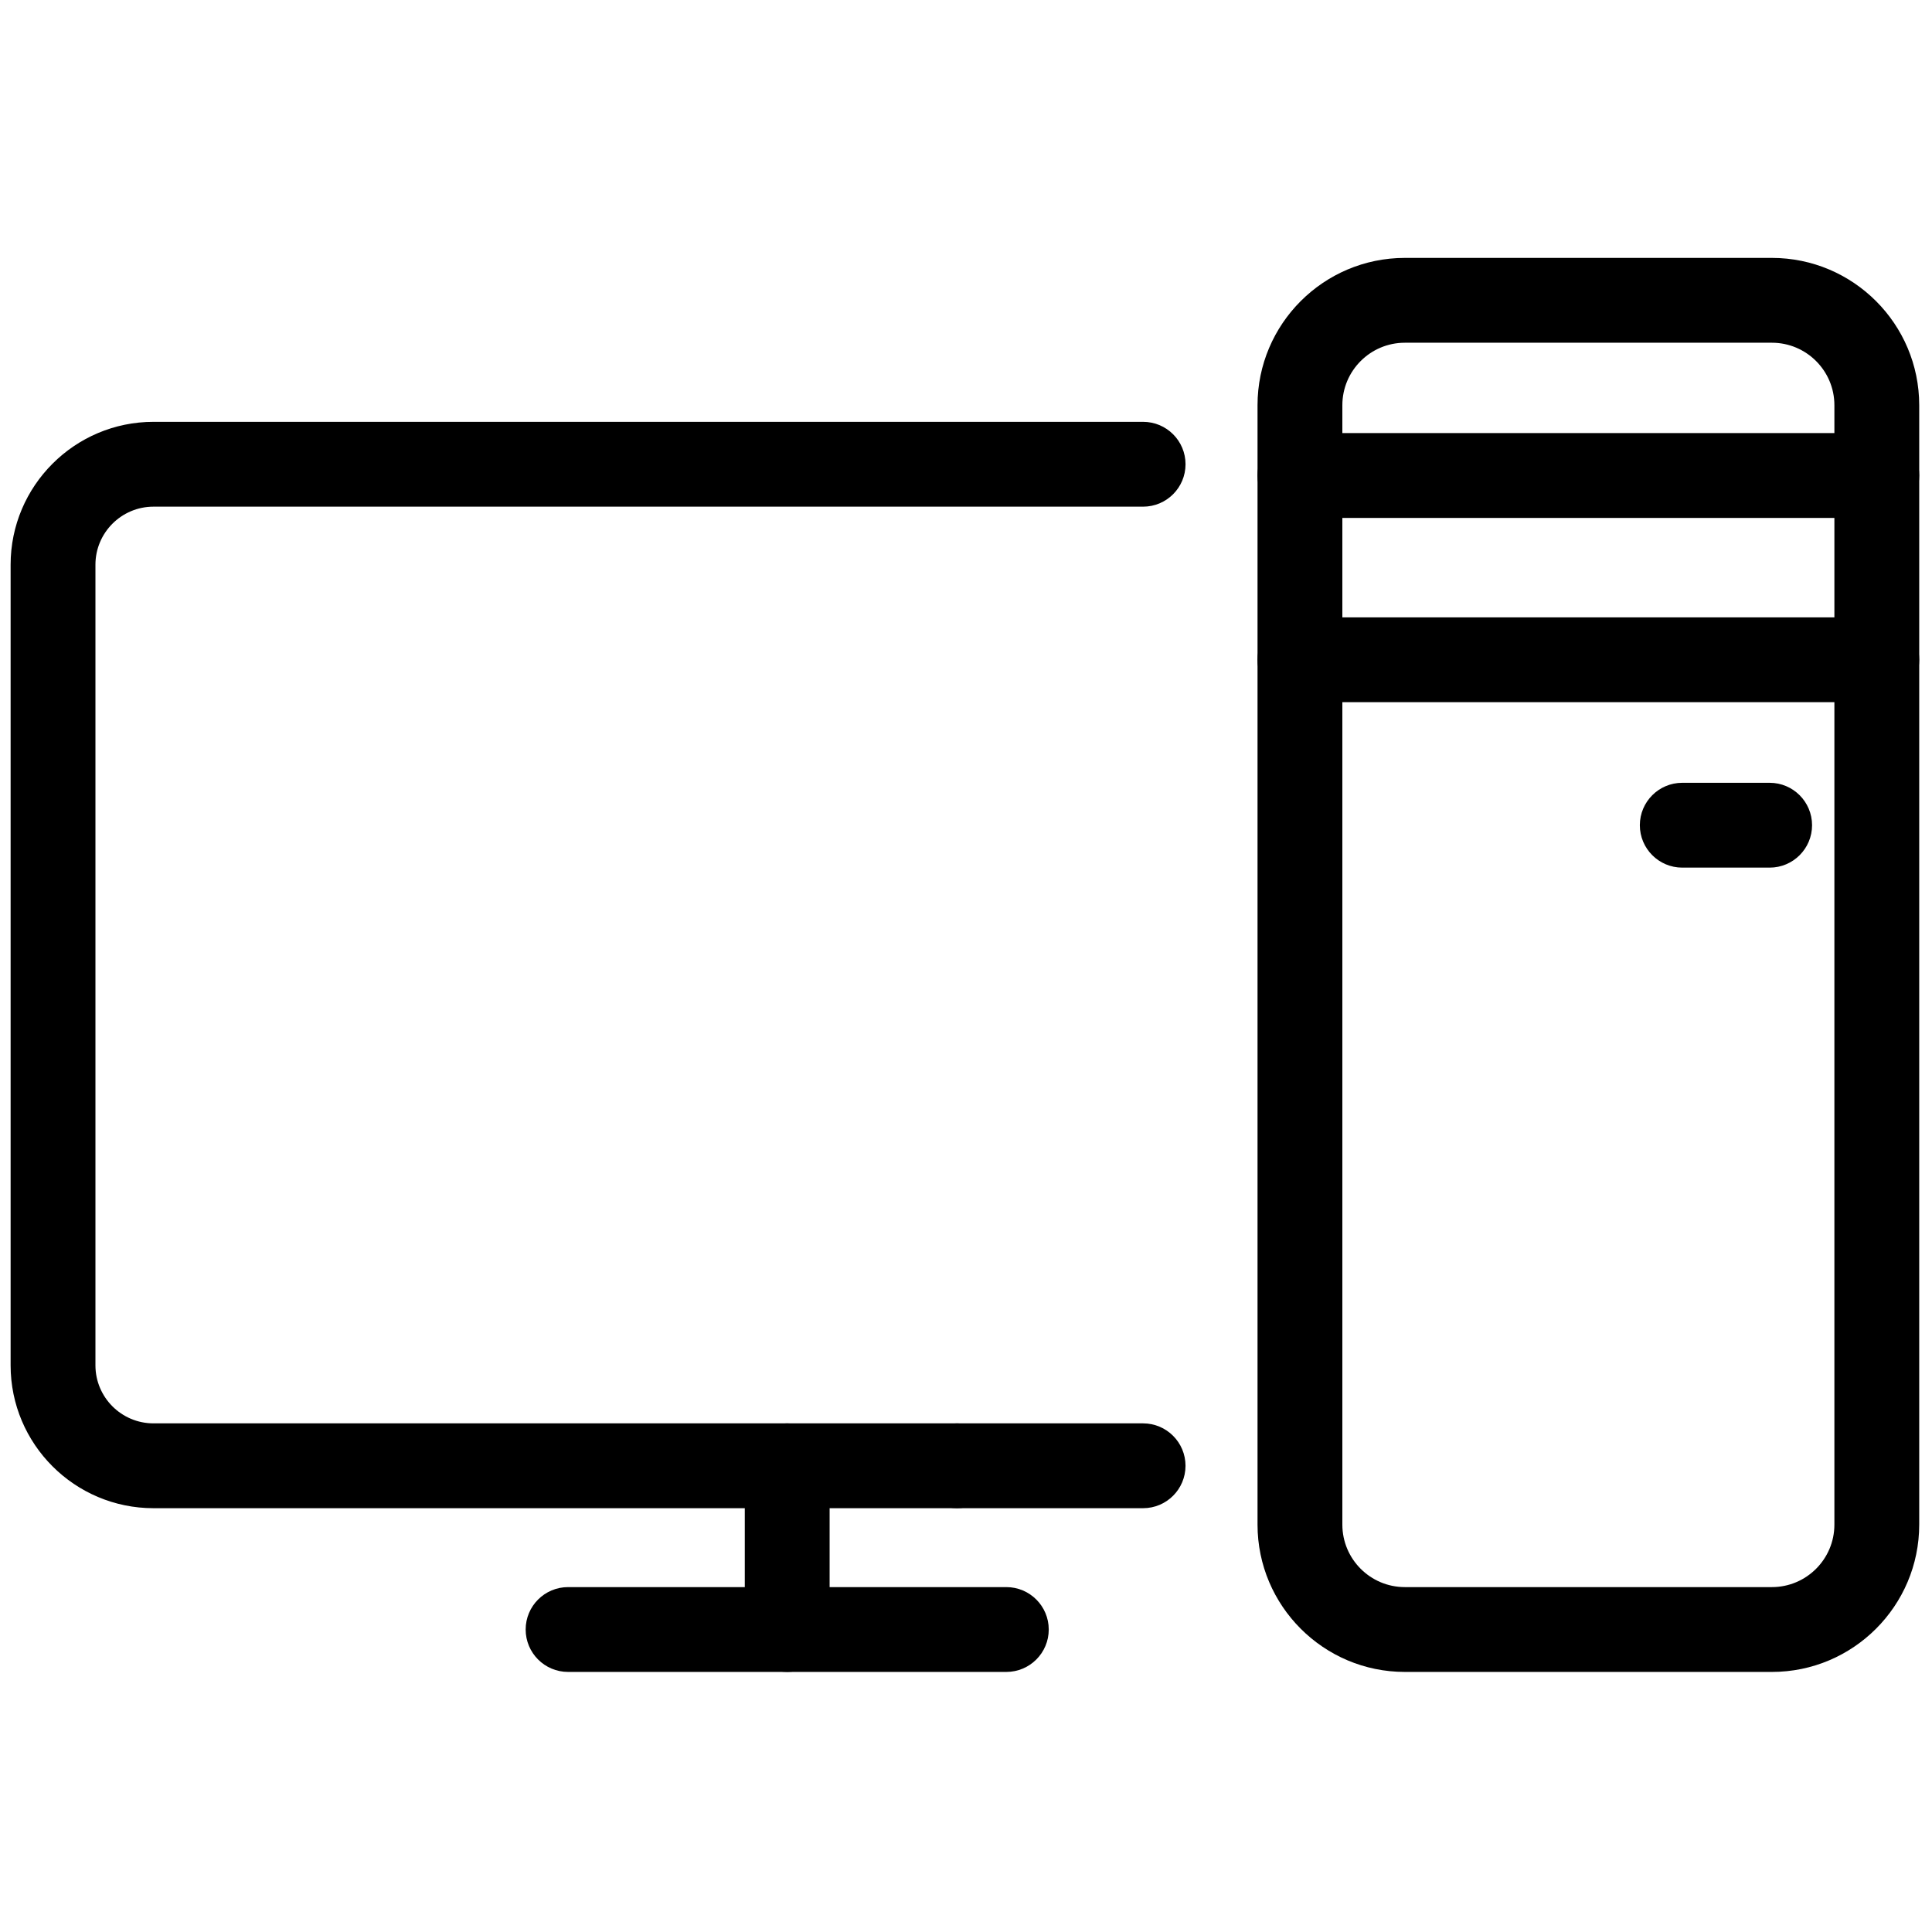
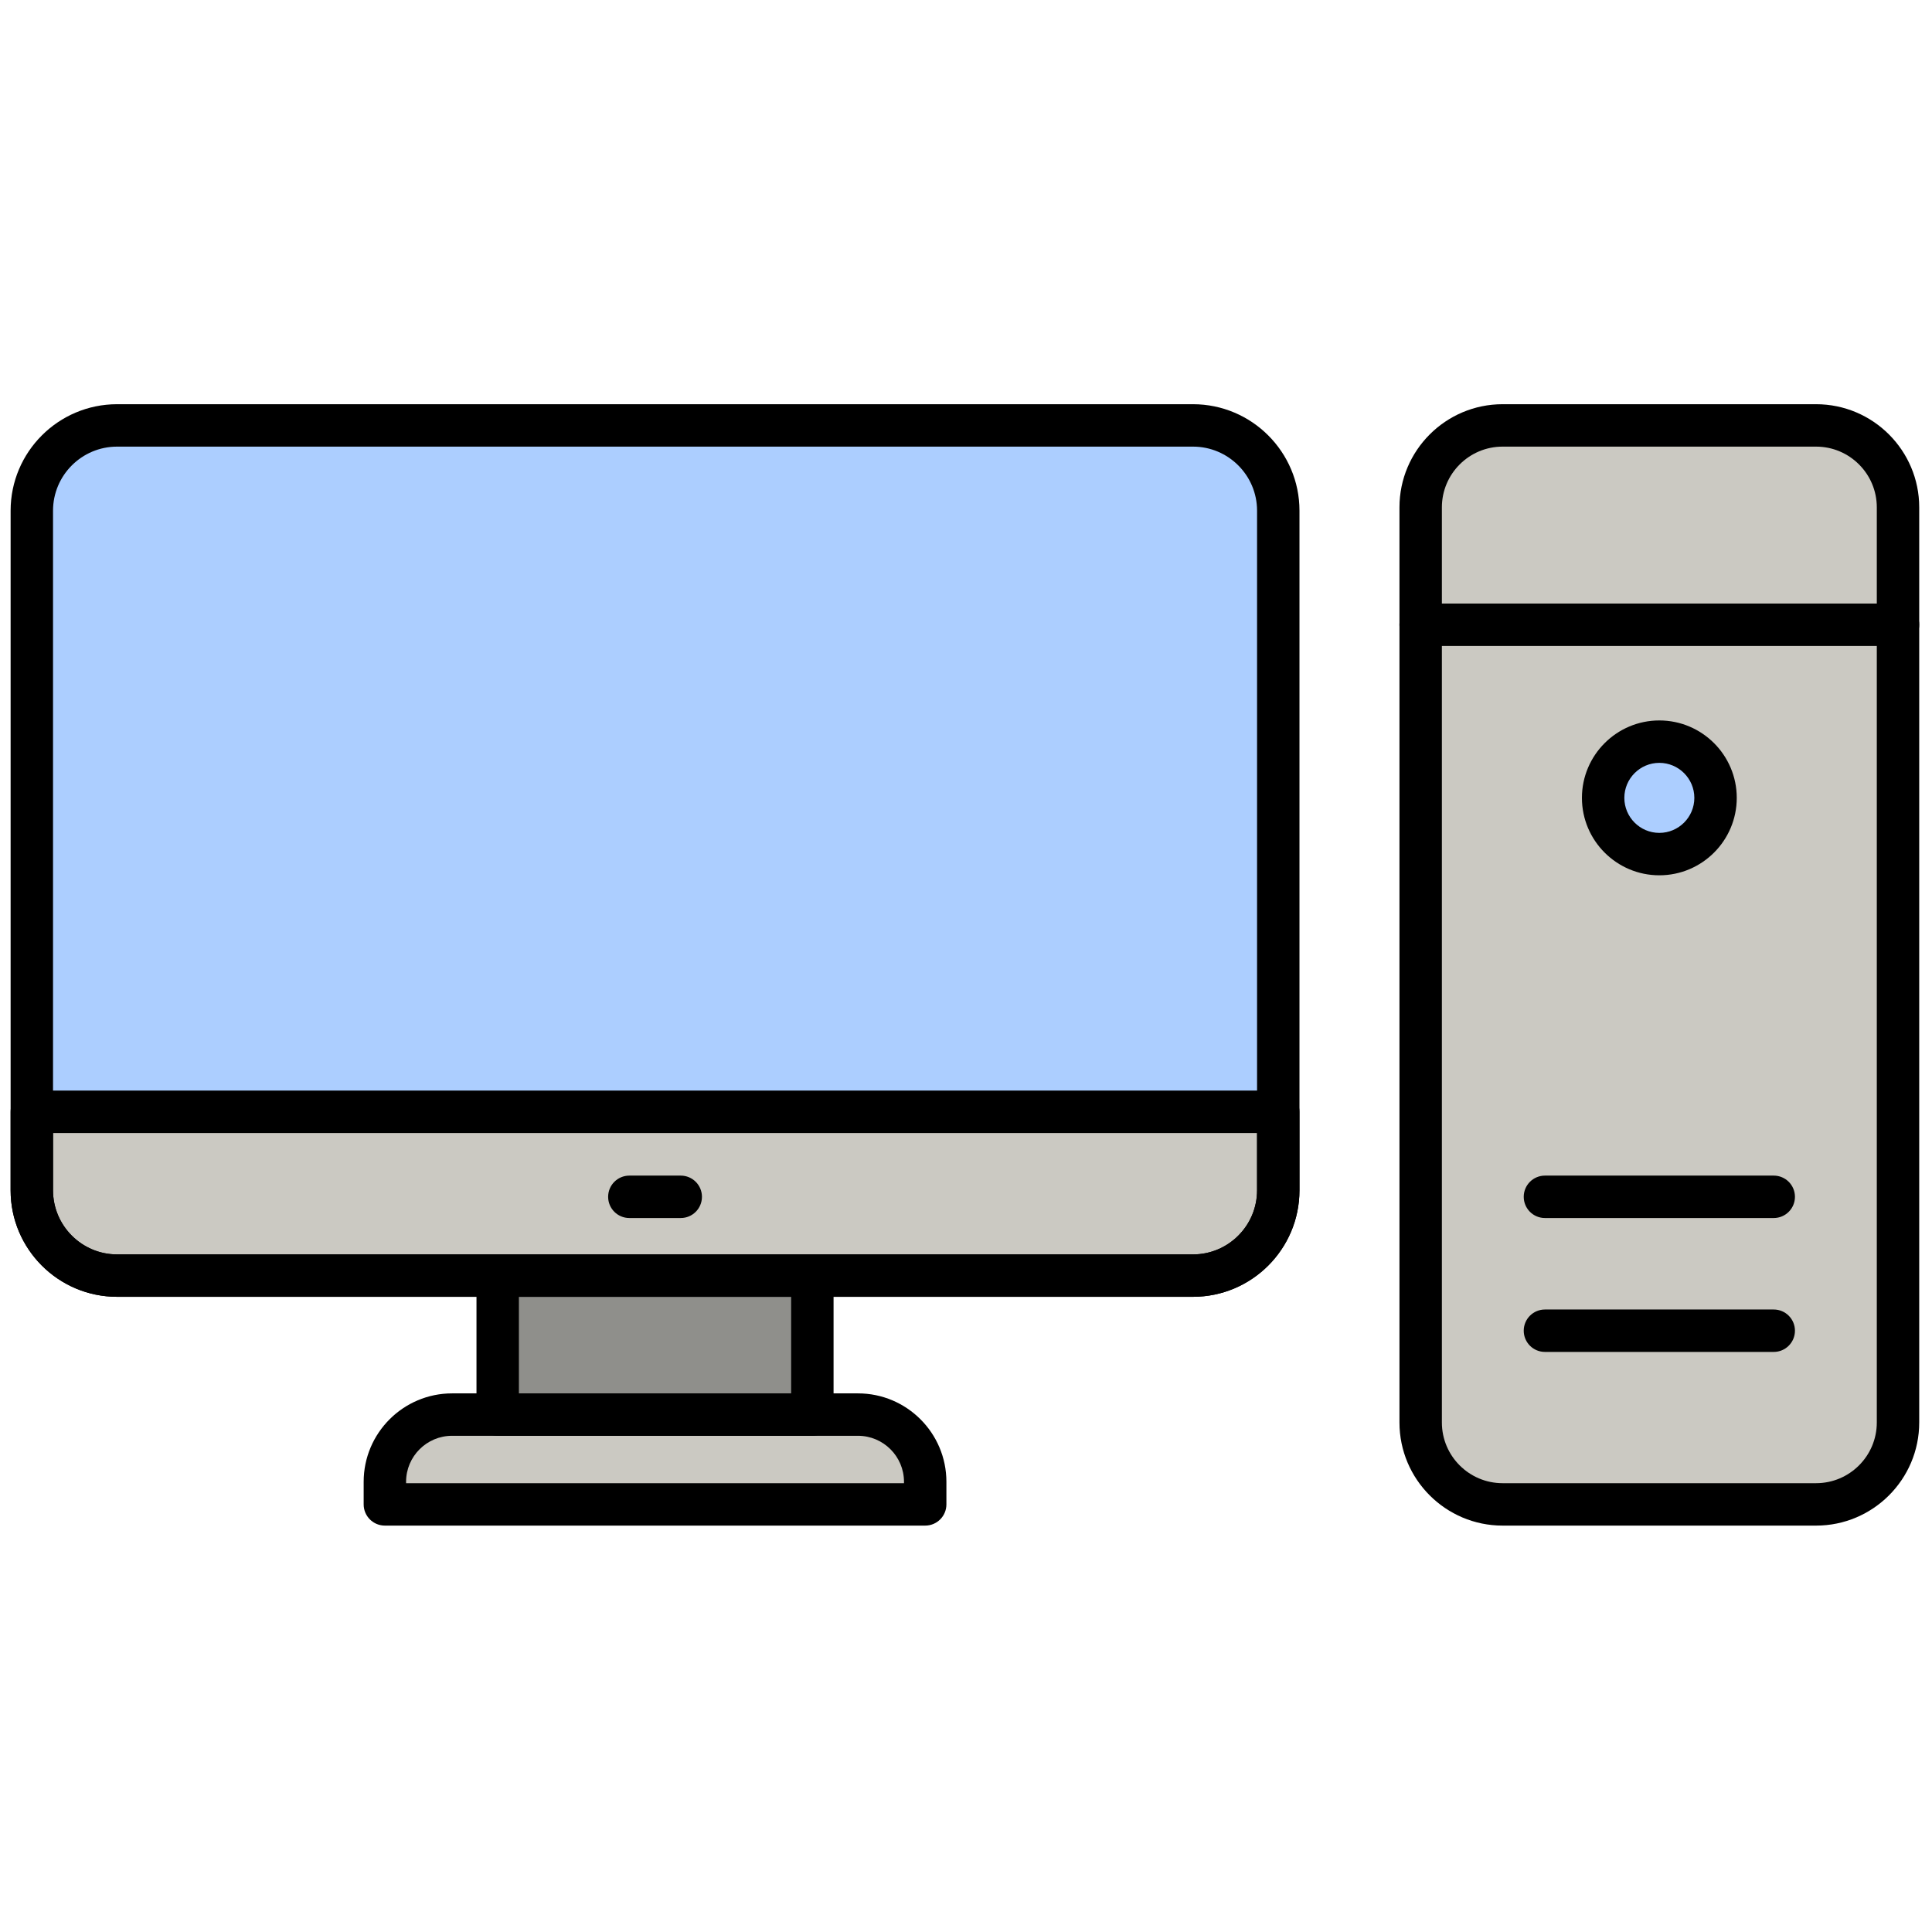
<svg xmlns="http://www.w3.org/2000/svg" version="1.1" width="256" height="256" viewBox="0 0 256 256" xml:space="preserve">
  <defs>
</defs>
  <g style="stroke: none; stroke-width: 0; stroke-dasharray: none; stroke-linecap: butt; stroke-linejoin: miter; stroke-miterlimit: 10; fill: none; fill-rule: nonzero; opacity: 1;" transform="translate(1.406593 1.406593) scale(2.81 2.81)">
-     <path d="M 44.63 70.618 H 6.737 C 3.022 70.618 0 67.597 0 63.882 V 26.128 c 0 -3.715 3.022 -6.737 6.737 -6.737 h 46.666 c 1.104 0 2 0.896 2 2 s -0.896 2 -2 2 H 6.737 C 5.228 23.391 4 24.619 4 26.128 v 37.754 c 0 1.509 1.228 2.736 2.737 2.736 H 44.63 c 1.104 0 2 0.896 2 2 S 45.735 70.618 44.63 70.618 z" style="stroke: none; stroke-width: 1; stroke-dasharray: none; stroke-linecap: butt; stroke-linejoin: miter; stroke-miterlimit: 10; fill: rgb(0,0,0); fill-rule: nonzero; opacity: 1;" transform=" matrix(1 0 0 1 0 0) " stroke-linecap="round" />
-     <path d="M 53.402 70.618 H 44.63 c -1.104 0 -2 -0.896 -2 -2 s 0.896 -2 2 -2 h 8.772 c 1.104 0 2 0.896 2 2 S 54.507 70.618 53.402 70.618 z" style="stroke: none; stroke-width: 1; stroke-dasharray: none; stroke-linecap: butt; stroke-linejoin: miter; stroke-miterlimit: 10; fill: rgb(0,0,0); fill-rule: nonzero; opacity: 1;" transform=" matrix(1 0 0 1 0 0) " stroke-linecap="round" />
-     <path d="M 46.952 78.339 H 26.287 c -1.104 0 -2 -0.896 -2 -2 s 0.896 -2 2 -2 h 20.666 c 1.104 0 2 0.896 2 2 S 48.057 78.339 46.952 78.339 z" style="stroke: none; stroke-width: 1; stroke-dasharray: none; stroke-linecap: butt; stroke-linejoin: miter; stroke-miterlimit: 10; fill: rgb(0,0,0); fill-rule: nonzero; opacity: 1;" transform=" matrix(1 0 0 1 0 0) " stroke-linecap="round" />
-     <path d="M 83.054 78.339 h -17.31 c -3.83 0 -6.946 -3.116 -6.946 -6.946 V 18.607 c 0 -3.83 3.116 -6.946 6.946 -6.946 h 17.31 c 3.83 0 6.946 3.116 6.946 6.946 v 52.786 C 90 75.223 86.884 78.339 83.054 78.339 z M 65.744 15.661 c -1.625 0 -2.946 1.321 -2.946 2.946 v 52.786 c 0 1.625 1.321 2.946 2.946 2.946 h 17.31 c 1.625 0 2.946 -1.321 2.946 -2.946 V 18.607 c 0 -1.625 -1.321 -2.946 -2.946 -2.946 H 65.744 z" style="stroke: none; stroke-width: 1; stroke-dasharray: none; stroke-linecap: butt; stroke-linejoin: miter; stroke-miterlimit: 10; fill: rgb(0,0,0); fill-rule: nonzero; opacity: 1;" transform=" matrix(1 0 0 1 0 0) " stroke-linecap="round" />
-     <path d="M 36.62 78.339 c -1.104 0 -2 -0.896 -2 -2 v -7.721 c 0 -1.104 0.896 -2 2 -2 s 2 0.896 2 2 v 7.721 C 38.62 77.443 37.724 78.339 36.62 78.339 z" style="stroke: none; stroke-width: 1; stroke-dasharray: none; stroke-linecap: butt; stroke-linejoin: miter; stroke-miterlimit: 10; fill: rgb(0,0,0); fill-rule: nonzero; opacity: 1;" transform=" matrix(1 0 0 1 0 0) " stroke-linecap="round" />
-     <path d="M 88 32.61 H 60.798 c -1.104 0 -2 -0.896 -2 -2 s 0.896 -2 2 -2 H 88 c 1.104 0 2 0.896 2 2 S 89.104 32.61 88 32.61 z" style="stroke: none; stroke-width: 1; stroke-dasharray: none; stroke-linecap: butt; stroke-linejoin: miter; stroke-miterlimit: 10; fill: rgb(0,0,0); fill-rule: nonzero; opacity: 1;" transform=" matrix(1 0 0 1 0 0) " stroke-linecap="round" />
-     <path d="M 88 23.922 H 60.798 c -1.104 0 -2 -0.896 -2 -2 s 0.896 -2 2 -2 H 88 c 1.104 0 2 0.896 2 2 S 89.104 23.922 88 23.922 z" style="stroke: none; stroke-width: 1; stroke-dasharray: none; stroke-linecap: butt; stroke-linejoin: miter; stroke-miterlimit: 10; fill: rgb(0,0,0); fill-rule: nonzero; opacity: 1;" transform=" matrix(1 0 0 1 0 0) " stroke-linecap="round" />
-     <path d="M 82.947 40.412 h -4.121 c -1.104 0 -2 -0.896 -2 -2 s 0.896 -2 2 -2 h 4.121 c 1.104 0 2 0.896 2 2 S 84.052 40.412 82.947 40.412 z" style="stroke: none; stroke-width: 1; stroke-dasharray: none; stroke-linecap: butt; stroke-linejoin: miter; stroke-miterlimit: 10; fill: rgb(0,0,0); fill-rule: nonzero; opacity: 1;" transform=" matrix(1 0 0 1 0 0) " stroke-linecap="round" />
-     <path d="M 403.461 491.916 h 4.354 v 0.876 h -3.311 v 2.687 h 3.059 v 0.863 h -3.059 V 500 h -1.043 V 491.916 z" style="stroke: none; stroke-width: 1; stroke-dasharray: none; stroke-linecap: butt; stroke-linejoin: miter; stroke-miterlimit: 10; fill: rgb(0,0,0); fill-rule: nonzero; opacity: 1;" transform=" matrix(1 0 0 1 0 0) " stroke-linecap="round" />
-     <path d="M 408.957 496.006 c 0 -0.684 -0.013 -1.271 -0.049 -1.811 h 0.924 l 0.036 1.139 h 0.048 c 0.264 -0.779 0.899 -1.271 1.607 -1.271 c 0.119 0 0.203 0.012 0.3 0.036 v 0.995 c -0.108 -0.024 -0.216 -0.036 -0.36 -0.036 c -0.743 0 -1.271 0.564 -1.415 1.355 c -0.024 0.145 -0.048 0.312 -0.048 0.492 V 500 h -1.043 V 496.006 z" style="stroke: none; stroke-width: 1; stroke-dasharray: none; stroke-linecap: butt; stroke-linejoin: miter; stroke-miterlimit: 10; fill: rgb(0,0,0); fill-rule: nonzero; opacity: 1;" transform=" matrix(1 0 0 1 0 0) " stroke-linecap="round" />
-     <path d="M 413.348 497.289 c 0.024 1.428 0.936 2.016 1.991 2.016 c 0.755 0 1.212 -0.133 1.606 -0.301 l 0.181 0.756 c -0.372 0.168 -1.007 0.36 -1.931 0.36 c -1.787 0 -2.855 -1.176 -2.855 -2.927 s 1.032 -3.13 2.723 -3.13 c 1.896 0 2.399 1.667 2.399 2.734 c 0 0.216 -0.024 0.384 -0.036 0.491 H 413.348 z M 416.442 496.533 c 0.012 -0.671 -0.276 -1.715 -1.464 -1.715 c -1.066 0 -1.535 0.984 -1.619 1.715 H 416.442 z" style="stroke: none; stroke-width: 1; stroke-dasharray: none; stroke-linecap: butt; stroke-linejoin: miter; stroke-miterlimit: 10; fill: rgb(0,0,0); fill-rule: nonzero; opacity: 1;" transform=" matrix(1 0 0 1 0 0) " stroke-linecap="round" />
-     <path d="M 419.36 497.289 c 0.024 1.428 0.936 2.016 1.991 2.016 c 0.755 0 1.211 -0.133 1.606 -0.301 l 0.181 0.756 c -0.373 0.168 -1.008 0.36 -1.932 0.36 c -1.787 0 -2.854 -1.176 -2.854 -2.927 s 1.032 -3.13 2.723 -3.13 c 1.896 0 2.399 1.667 2.399 2.734 c 0 0.216 -0.025 0.384 -0.037 0.491 H 419.36 z M 422.455 496.533 c 0.012 -0.671 -0.276 -1.715 -1.464 -1.715 c -1.067 0 -1.535 0.984 -1.619 1.715 H 422.455 z" style="stroke: none; stroke-width: 1; stroke-dasharray: none; stroke-linecap: butt; stroke-linejoin: miter; stroke-miterlimit: 10; fill: rgb(0,0,0); fill-rule: nonzero; opacity: 1;" transform=" matrix(1 0 0 1 0 0) " stroke-linecap="round" />
-     <path d="M 428.408 491.916 V 500 h -1.044 v -8.084 H 428.408 z" style="stroke: none; stroke-width: 1; stroke-dasharray: none; stroke-linecap: butt; stroke-linejoin: miter; stroke-miterlimit: 10; fill: rgb(0,0,0); fill-rule: nonzero; opacity: 1;" transform=" matrix(1 0 0 1 0 0) " stroke-linecap="round" />
-     <path d="M 434.334 499.784 c -0.275 0.144 -0.888 0.336 -1.667 0.336 c -1.751 0 -2.891 -1.188 -2.891 -2.962 c 0 -1.787 1.224 -3.083 3.118 -3.083 c 0.624 0 1.176 0.155 1.463 0.3 l -0.239 0.815 c -0.252 -0.144 -0.647 -0.275 -1.224 -0.275 c -1.331 0 -2.051 0.983 -2.051 2.194 c 0 1.344 0.863 2.171 2.016 2.171 c 0.6 0 0.995 -0.155 1.295 -0.288 L 434.334 499.784 z" style="stroke: none; stroke-width: 1; stroke-dasharray: none; stroke-linecap: butt; stroke-linejoin: miter; stroke-miterlimit: 10; fill: rgb(0,0,0); fill-rule: nonzero; opacity: 1;" transform=" matrix(1 0 0 1 0 0) " stroke-linecap="round" />
-     <path d="M 440.753 497.05 c 0 2.146 -1.487 3.082 -2.89 3.082 c -1.572 0 -2.783 -1.151 -2.783 -2.986 c 0 -1.942 1.271 -3.082 2.879 -3.082 C 439.626 494.063 440.753 495.274 440.753 497.05 z M 436.147 497.109 c 0 1.271 0.731 2.23 1.763 2.23 c 1.008 0 1.764 -0.947 1.764 -2.254 c 0 -0.984 -0.492 -2.23 -1.739 -2.23 S 436.147 496.006 436.147 497.109 z" style="stroke: none; stroke-width: 1; stroke-dasharray: none; stroke-linecap: butt; stroke-linejoin: miter; stroke-miterlimit: 10; fill: rgb(0,0,0); fill-rule: nonzero; opacity: 1;" transform=" matrix(1 0 0 1 0 0) " stroke-linecap="round" />
-     <path d="M 442.088 495.766 c 0 -0.6 -0.012 -1.091 -0.047 -1.57 h 0.936 l 0.06 0.959 h 0.024 c 0.287 -0.551 0.959 -1.091 1.918 -1.091 c 0.804 0 2.051 0.479 2.051 2.47 V 500 h -1.055 v -3.346 c 0 -0.936 -0.348 -1.715 -1.344 -1.715 c -0.695 0 -1.235 0.491 -1.415 1.078 c -0.048 0.133 -0.071 0.313 -0.071 0.492 V 500 h -1.057 V 495.766 z" style="stroke: none; stroke-width: 1; stroke-dasharray: none; stroke-linecap: butt; stroke-linejoin: miter; stroke-miterlimit: 10; fill: rgb(0,0,0); fill-rule: nonzero; opacity: 1;" transform=" matrix(1 0 0 1 0 0) " stroke-linecap="round" />
-     <path d="M 448.604 498.92 c 0.313 0.205 0.864 0.42 1.393 0.42 c 0.768 0 1.127 -0.383 1.127 -0.863 c 0 -0.504 -0.301 -0.779 -1.08 -1.067 c -1.043 -0.372 -1.535 -0.947 -1.535 -1.644 c 0 -0.935 0.756 -1.702 2.004 -1.702 c 0.587 0 1.103 0.167 1.427 0.359 l -0.265 0.768 c -0.227 -0.144 -0.646 -0.335 -1.187 -0.335 c -0.624 0 -0.972 0.359 -0.972 0.791 c 0 0.479 0.348 0.695 1.104 0.983 c 1.008 0.384 1.523 0.888 1.523 1.751 c 0 1.02 -0.792 1.739 -2.172 1.739 c -0.635 0 -1.223 -0.156 -1.631 -0.396 L 448.604 498.92 z" style="stroke: none; stroke-width: 1; stroke-dasharray: none; stroke-linecap: butt; stroke-linejoin: miter; stroke-miterlimit: 10; fill: rgb(0,0,0); fill-rule: nonzero; opacity: 1;" transform=" matrix(1 0 0 1 0 0) " stroke-linecap="round" />
-     <path d="M 456.08 491.916 h 4.354 v 0.876 h -3.311 v 2.687 h 3.059 v 0.863 h -3.059 V 500 h -1.043 V 491.916 z" style="stroke: none; stroke-width: 1; stroke-dasharray: none; stroke-linecap: butt; stroke-linejoin: miter; stroke-miterlimit: 10; fill: rgb(0,0,0); fill-rule: nonzero; opacity: 1;" transform=" matrix(1 0 0 1 0 0) " stroke-linecap="round" />
-     <path d="M 466.77 497.05 c 0 2.146 -1.487 3.082 -2.891 3.082 c -1.571 0 -2.783 -1.151 -2.783 -2.986 c 0 -1.942 1.271 -3.082 2.879 -3.082 C 465.643 494.063 466.77 495.274 466.77 497.05 z M 462.164 497.109 c 0 1.271 0.731 2.23 1.763 2.23 c 1.007 0 1.763 -0.947 1.763 -2.254 c 0 -0.984 -0.491 -2.23 -1.738 -2.23 C 462.703 494.855 462.164 496.006 462.164 497.109 z" style="stroke: none; stroke-width: 1; stroke-dasharray: none; stroke-linecap: butt; stroke-linejoin: miter; stroke-miterlimit: 10; fill: rgb(0,0,0); fill-rule: nonzero; opacity: 1;" transform=" matrix(1 0 0 1 0 0) " stroke-linecap="round" />
-     <path d="M 468.104 496.006 c 0 -0.684 -0.012 -1.271 -0.047 -1.811 h 0.923 l 0.036 1.139 h 0.048 c 0.264 -0.779 0.899 -1.271 1.606 -1.271 c 0.121 0 0.205 0.012 0.301 0.036 v 0.995 c -0.108 -0.024 -0.217 -0.036 -0.359 -0.036 c -0.744 0 -1.271 0.564 -1.416 1.355 c -0.023 0.145 -0.048 0.312 -0.048 0.492 V 500 h -1.044 V 496.006 z" style="stroke: none; stroke-width: 1; stroke-dasharray: none; stroke-linecap: butt; stroke-linejoin: miter; stroke-miterlimit: 10; fill: rgb(0,0,0); fill-rule: nonzero; opacity: 1;" transform=" matrix(1 0 0 1 0 0) " stroke-linecap="round" />
-     <path d="M 474.607 492.012 c 0.504 -0.084 1.164 -0.155 2.004 -0.155 c 1.031 0 1.786 0.239 2.266 0.672 c 0.444 0.384 0.708 0.972 0.708 1.69 c 0 0.732 -0.216 1.308 -0.624 1.728 c -0.551 0.587 -1.451 0.888 -2.471 0.888 c -0.312 0 -0.6 -0.012 -0.839 -0.072 V 500 h -1.044 V 492.012 z M 475.651 495.91 c 0.228 0.061 0.516 0.084 0.863 0.084 c 1.259 0 2.026 -0.611 2.026 -1.727 c 0 -1.068 -0.755 -1.584 -1.906 -1.584 c -0.456 0 -0.804 0.037 -0.983 0.084 V 495.91 z" style="stroke: none; stroke-width: 1; stroke-dasharray: none; stroke-linecap: butt; stroke-linejoin: miter; stroke-miterlimit: 10; fill: rgb(0,0,0); fill-rule: nonzero; opacity: 1;" transform=" matrix(1 0 0 1 0 0) " stroke-linecap="round" />
-     <path d="M 485.908 497.05 c 0 2.146 -1.486 3.082 -2.89 3.082 c -1.571 0 -2.782 -1.151 -2.782 -2.986 c 0 -1.942 1.271 -3.082 2.878 -3.082 C 484.781 494.063 485.908 495.274 485.908 497.05 z M 481.303 497.109 c 0 1.271 0.732 2.23 1.764 2.23 c 1.008 0 1.764 -0.947 1.764 -2.254 c 0 -0.984 -0.492 -2.23 -1.74 -2.23 C 481.844 494.855 481.303 496.006 481.303 497.109 z" style="stroke: none; stroke-width: 1; stroke-dasharray: none; stroke-linecap: butt; stroke-linejoin: miter; stroke-miterlimit: 10; fill: rgb(0,0,0); fill-rule: nonzero; opacity: 1;" transform=" matrix(1 0 0 1 0 0) " stroke-linecap="round" />
-     <path d="M 487.58 494.195 l 0.768 2.95 c 0.168 0.647 0.323 1.247 0.432 1.847 h 0.035 c 0.133 -0.588 0.324 -1.211 0.516 -1.834 l 0.947 -2.963 h 0.889 l 0.898 2.902 c 0.217 0.695 0.385 1.307 0.516 1.895 h 0.037 c 0.096 -0.588 0.252 -1.199 0.443 -1.883 l 0.828 -2.914 h 1.043 L 493.061 500 h -0.959 l -0.889 -2.771 c -0.203 -0.647 -0.371 -1.224 -0.516 -1.907 h -0.023 c -0.145 0.695 -0.324 1.295 -0.527 1.92 L 489.211 500 h -0.96 l -1.751 -5.805 H 487.58 z" style="stroke: none; stroke-width: 1; stroke-dasharray: none; stroke-linecap: butt; stroke-linejoin: miter; stroke-miterlimit: 10; fill: rgb(0,0,0); fill-rule: nonzero; opacity: 1;" transform=" matrix(1 0 0 1 0 0) " stroke-linecap="round" />
-     <path d="M 496.46 497.289 c 0.024 1.428 0.936 2.016 1.991 2.016 c 0.755 0 1.211 -0.133 1.606 -0.301 l 0.18 0.756 c -0.372 0.168 -1.007 0.36 -1.931 0.36 c -1.787 0 -2.854 -1.176 -2.854 -2.927 s 1.032 -3.13 2.723 -3.13 c 1.895 0 2.398 1.667 2.398 2.734 c 0 0.216 -0.023 0.384 -0.036 0.491 H 496.46 z M 499.555 496.533 c 0.012 -0.671 -0.276 -1.715 -1.464 -1.715 c -1.067 0 -1.535 0.984 -1.619 1.715 H 499.555 z" style="stroke: none; stroke-width: 1; stroke-dasharray: none; stroke-linecap: butt; stroke-linejoin: miter; stroke-miterlimit: 10; fill: rgb(0,0,0); fill-rule: nonzero; opacity: 1;" transform=" matrix(1 0 0 1 0 0) " stroke-linecap="round" />
-     <path d="M 501.884 496.006 c 0 -0.684 -0.013 -1.271 -0.049 -1.811 h 0.924 l 0.036 1.139 h 0.048 c 0.264 -0.779 0.899 -1.271 1.607 -1.271 c 0.12 0 0.204 0.012 0.3 0.036 v 0.995 c -0.108 -0.024 -0.216 -0.036 -0.36 -0.036 c -0.743 0 -1.271 0.564 -1.415 1.355 c -0.023 0.145 -0.048 0.312 -0.048 0.492 V 500 h -1.043 V 496.006 z" style="stroke: none; stroke-width: 1; stroke-dasharray: none; stroke-linecap: butt; stroke-linejoin: miter; stroke-miterlimit: 10; fill: rgb(0,0,0); fill-rule: nonzero; opacity: 1;" transform=" matrix(1 0 0 1 0 0) " stroke-linecap="round" />
-     <path d="M 505.856 496.09 c 0 -0.743 -0.024 -1.343 -0.049 -1.895 h 0.948 l 0.048 0.995 h 0.023 c 0.432 -0.708 1.115 -1.127 2.063 -1.127 c 1.403 0 2.458 1.187 2.458 2.95 c 0 2.087 -1.271 3.118 -2.639 3.118 c -0.768 0 -1.438 -0.336 -1.786 -0.911 h -0.024 v 3.154 h -1.043 V 496.09 z M 506.899 497.637 c 0 0.156 0.024 0.301 0.048 0.432 c 0.192 0.732 0.828 1.236 1.583 1.236 c 1.115 0 1.764 -0.912 1.764 -2.243 c 0 -1.163 -0.612 -2.159 -1.728 -2.159 c -0.72 0 -1.392 0.516 -1.595 1.308 c -0.036 0.132 -0.072 0.288 -0.072 0.432 V 497.637 z" style="stroke: none; stroke-width: 1; stroke-dasharray: none; stroke-linecap: butt; stroke-linejoin: miter; stroke-miterlimit: 10; fill: rgb(0,0,0); fill-rule: nonzero; opacity: 1;" transform=" matrix(1 0 0 1 0 0) " stroke-linecap="round" />
-     <path d="M 517.937 497.05 c 0 2.146 -1.487 3.082 -2.891 3.082 c -1.571 0 -2.782 -1.151 -2.782 -2.986 c 0 -1.942 1.271 -3.082 2.878 -3.082 C 516.809 494.063 517.937 495.274 517.937 497.05 z M 513.331 497.109 c 0 1.271 0.731 2.23 1.763 2.23 c 1.008 0 1.763 -0.947 1.763 -2.254 c 0 -0.984 -0.491 -2.23 -1.738 -2.23 C 513.87 494.855 513.331 496.006 513.331 497.109 z" style="stroke: none; stroke-width: 1; stroke-dasharray: none; stroke-linecap: butt; stroke-linejoin: miter; stroke-miterlimit: 10; fill: rgb(0,0,0); fill-rule: nonzero; opacity: 1;" transform=" matrix(1 0 0 1 0 0) " stroke-linecap="round" />
-     <path d="M 520.447 492.564 c 0.012 0.359 -0.252 0.647 -0.672 0.647 c -0.371 0 -0.636 -0.288 -0.636 -0.647 c 0 -0.372 0.276 -0.66 0.66 -0.66 C 520.195 491.904 520.447 492.192 520.447 492.564 z M 519.272 500 v -5.805 h 1.055 V 500 H 519.272 z" style="stroke: none; stroke-width: 1; stroke-dasharray: none; stroke-linecap: butt; stroke-linejoin: miter; stroke-miterlimit: 10; fill: rgb(0,0,0); fill-rule: nonzero; opacity: 1;" transform=" matrix(1 0 0 1 0 0) " stroke-linecap="round" />
-     <path d="M 522.08 495.766 c 0 -0.6 -0.013 -1.091 -0.049 -1.57 h 0.936 l 0.061 0.959 h 0.023 c 0.288 -0.551 0.96 -1.091 1.919 -1.091 c 0.804 0 2.051 0.479 2.051 2.47 V 500 h -1.055 v -3.346 c 0 -0.936 -0.349 -1.715 -1.344 -1.715 c -0.695 0 -1.235 0.491 -1.415 1.078 c -0.048 0.133 -0.072 0.313 -0.072 0.492 V 500 h -1.055 V 495.766 z" style="stroke: none; stroke-width: 1; stroke-dasharray: none; stroke-linecap: butt; stroke-linejoin: miter; stroke-miterlimit: 10; fill: rgb(0,0,0); fill-rule: nonzero; opacity: 1;" transform=" matrix(1 0 0 1 0 0) " stroke-linecap="round" />
-     <path d="M 529.962 492.528 v 1.667 h 1.512 v 0.803 h -1.512 v 3.131 c 0 0.72 0.204 1.127 0.792 1.127 c 0.275 0 0.479 -0.035 0.611 -0.071 l 0.048 0.792 c -0.203 0.083 -0.527 0.144 -0.936 0.144 c -0.491 0 -0.887 -0.156 -1.139 -0.444 c -0.3 -0.312 -0.408 -0.827 -0.408 -1.511 v -3.167 h -0.899 v -0.803 h 0.899 v -1.392 L 529.962 492.528 z" style="stroke: none; stroke-width: 1; stroke-dasharray: none; stroke-linecap: butt; stroke-linejoin: miter; stroke-miterlimit: 10; fill: rgb(0,0,0); fill-rule: nonzero; opacity: 1;" transform=" matrix(1 0 0 1 0 0) " stroke-linecap="round" />
-     <path d="M 535.243 492.012 c 0.504 -0.084 1.164 -0.155 2.003 -0.155 c 1.032 0 1.787 0.239 2.268 0.672 c 0.443 0.384 0.707 0.972 0.707 1.69 c 0 0.732 -0.216 1.308 -0.624 1.728 c -0.551 0.587 -1.451 0.888 -2.47 0.888 c -0.313 0 -0.601 -0.012 -0.84 -0.072 V 500 h -1.044 V 492.012 z M 536.287 495.91 c 0.228 0.061 0.516 0.084 0.863 0.084 c 1.26 0 2.027 -0.611 2.027 -1.727 c 0 -1.068 -0.756 -1.584 -1.907 -1.584 c -0.456 0 -0.804 0.037 -0.983 0.084 V 495.91 z" style="stroke: none; stroke-width: 1; stroke-dasharray: none; stroke-linecap: butt; stroke-linejoin: miter; stroke-miterlimit: 10; fill: rgb(0,0,0); fill-rule: nonzero; opacity: 1;" transform=" matrix(1 0 0 1 0 0) " stroke-linecap="round" />
-     <path d="M 541.399 496.006 c 0 -0.684 -0.013 -1.271 -0.049 -1.811 h 0.924 l 0.036 1.139 h 0.048 c 0.264 -0.779 0.899 -1.271 1.607 -1.271 c 0.12 0 0.204 0.012 0.3 0.036 v 0.995 c -0.108 -0.024 -0.216 -0.036 -0.36 -0.036 c -0.743 0 -1.271 0.564 -1.415 1.355 c -0.023 0.145 -0.048 0.312 -0.048 0.492 V 500 h -1.043 V 496.006 z" style="stroke: none; stroke-width: 1; stroke-dasharray: none; stroke-linecap: butt; stroke-linejoin: miter; stroke-miterlimit: 10; fill: rgb(0,0,0); fill-rule: nonzero; opacity: 1;" transform=" matrix(1 0 0 1 0 0) " stroke-linecap="round" />
-     <path d="M 545.791 497.289 c 0.024 1.428 0.936 2.016 1.991 2.016 c 0.756 0 1.211 -0.133 1.607 -0.301 l 0.18 0.756 c -0.372 0.168 -1.008 0.36 -1.931 0.36 c -1.787 0 -2.854 -1.176 -2.854 -2.927 s 1.031 -3.13 2.723 -3.13 c 1.895 0 2.398 1.667 2.398 2.734 c 0 0.216 -0.024 0.384 -0.036 0.491 H 545.791 z M 548.886 496.533 c 0.012 -0.671 -0.276 -1.715 -1.463 -1.715 c -1.067 0 -1.535 0.984 -1.619 1.715 H 548.886 z" style="stroke: none; stroke-width: 1; stroke-dasharray: none; stroke-linecap: butt; stroke-linejoin: miter; stroke-miterlimit: 10; fill: rgb(0,0,0); fill-rule: nonzero; opacity: 1;" transform=" matrix(1 0 0 1 0 0) " stroke-linecap="round" />
-     <path d="M 551.071 498.92 c 0.312 0.205 0.863 0.42 1.392 0.42 c 0.768 0 1.127 -0.383 1.127 -0.863 c 0 -0.504 -0.3 -0.779 -1.079 -1.067 c -1.044 -0.372 -1.535 -0.947 -1.535 -1.644 c 0 -0.935 0.756 -1.702 2.003 -1.702 c 0.588 0 1.104 0.167 1.427 0.359 l -0.264 0.768 c -0.228 -0.144 -0.647 -0.335 -1.188 -0.335 c -0.623 0 -0.971 0.359 -0.971 0.791 c 0 0.479 0.348 0.695 1.103 0.983 c 1.008 0.384 1.523 0.888 1.523 1.751 c 0 1.02 -0.791 1.739 -2.171 1.739 c -0.636 0 -1.223 -0.156 -1.631 -0.396 L 551.071 498.92 z" style="stroke: none; stroke-width: 1; stroke-dasharray: none; stroke-linecap: butt; stroke-linejoin: miter; stroke-miterlimit: 10; fill: rgb(0,0,0); fill-rule: nonzero; opacity: 1;" transform=" matrix(1 0 0 1 0 0) " stroke-linecap="round" />
-     <path d="M 556.555 497.289 c 0.024 1.428 0.936 2.016 1.991 2.016 c 0.756 0 1.211 -0.133 1.607 -0.301 l 0.18 0.756 c -0.372 0.168 -1.008 0.36 -1.931 0.36 c -1.787 0 -2.854 -1.176 -2.854 -2.927 s 1.031 -3.13 2.723 -3.13 c 1.895 0 2.398 1.667 2.398 2.734 c 0 0.216 -0.024 0.384 -0.036 0.491 H 556.555 z M 559.649 496.533 c 0.012 -0.671 -0.276 -1.715 -1.463 -1.715 c -1.067 0 -1.535 0.984 -1.619 1.715 H 559.649 z" style="stroke: none; stroke-width: 1; stroke-dasharray: none; stroke-linecap: butt; stroke-linejoin: miter; stroke-miterlimit: 10; fill: rgb(0,0,0); fill-rule: nonzero; opacity: 1;" transform=" matrix(1 0 0 1 0 0) " stroke-linecap="round" />
-     <path d="M 561.979 495.766 c 0 -0.6 -0.013 -1.091 -0.049 -1.57 h 0.936 l 0.061 0.959 h 0.023 c 0.288 -0.551 0.96 -1.091 1.919 -1.091 c 0.804 0 2.051 0.479 2.051 2.47 V 500 h -1.055 v -3.346 c 0 -0.936 -0.348 -1.715 -1.344 -1.715 c -0.695 0 -1.235 0.491 -1.415 1.078 c -0.048 0.133 -0.072 0.313 -0.072 0.492 V 500 h -1.055 V 495.766 z" style="stroke: none; stroke-width: 1; stroke-dasharray: none; stroke-linecap: butt; stroke-linejoin: miter; stroke-miterlimit: 10; fill: rgb(0,0,0); fill-rule: nonzero; opacity: 1;" transform=" matrix(1 0 0 1 0 0) " stroke-linecap="round" />
-     <path d="M 569.862 492.528 v 1.667 h 1.512 v 0.803 h -1.512 v 3.131 c 0 0.72 0.204 1.127 0.792 1.127 c 0.275 0 0.479 -0.035 0.611 -0.071 l 0.048 0.792 c -0.203 0.083 -0.527 0.144 -0.936 0.144 c -0.491 0 -0.887 -0.156 -1.139 -0.444 c -0.3 -0.312 -0.408 -0.827 -0.408 -1.511 v -3.167 h -0.899 v -0.803 h 0.899 v -1.392 L 569.862 492.528 z" style="stroke: none; stroke-width: 1; stroke-dasharray: none; stroke-linecap: butt; stroke-linejoin: miter; stroke-miterlimit: 10; fill: rgb(0,0,0); fill-rule: nonzero; opacity: 1;" transform=" matrix(1 0 0 1 0 0) " stroke-linecap="round" />
-     <path d="M 575.777 500 l -0.084 -0.731 h -0.036 c -0.323 0.456 -0.947 0.863 -1.775 0.863 c -1.175 0 -1.774 -0.827 -1.774 -1.667 c 0 -1.403 1.247 -2.171 3.49 -2.158 v -0.121 c 0 -0.479 -0.132 -1.343 -1.319 -1.343 c -0.54 0 -1.104 0.168 -1.512 0.432 l -0.239 -0.695 c 0.479 -0.312 1.175 -0.516 1.906 -0.516 c 1.775 0 2.207 1.211 2.207 2.374 v 2.172 c 0 0.503 0.024 0.994 0.096 1.391 H 575.777 z M 575.621 497.037 c -1.151 -0.023 -2.458 0.181 -2.458 1.308 c 0 0.684 0.455 1.008 0.995 1.008 c 0.756 0 1.235 -0.479 1.403 -0.972 c 0.036 -0.107 0.06 -0.229 0.06 -0.336 V 497.037 z" style="stroke: none; stroke-width: 1; stroke-dasharray: none; stroke-linecap: butt; stroke-linejoin: miter; stroke-miterlimit: 10; fill: rgb(0,0,0); fill-rule: nonzero; opacity: 1;" transform=" matrix(1 0 0 1 0 0) " stroke-linecap="round" />
-     <path d="M 579.57 492.528 v 1.667 h 1.512 v 0.803 h -1.512 v 3.131 c 0 0.72 0.204 1.127 0.792 1.127 c 0.275 0 0.479 -0.035 0.611 -0.071 l 0.048 0.792 c -0.203 0.083 -0.527 0.144 -0.936 0.144 c -0.491 0 -0.887 -0.156 -1.139 -0.444 c -0.3 -0.312 -0.408 -0.827 -0.408 -1.511 v -3.167 h -0.899 v -0.803 h 0.899 v -1.392 L 579.57 492.528 z" style="stroke: none; stroke-width: 1; stroke-dasharray: none; stroke-linecap: butt; stroke-linejoin: miter; stroke-miterlimit: 10; fill: rgb(0,0,0); fill-rule: nonzero; opacity: 1;" transform=" matrix(1 0 0 1 0 0) " stroke-linecap="round" />
-     <path d="M 583.446 492.564 c 0.012 0.359 -0.252 0.647 -0.672 0.647 c -0.371 0 -0.636 -0.288 -0.636 -0.647 c 0 -0.372 0.276 -0.66 0.66 -0.66 C 583.194 491.904 583.446 492.192 583.446 492.564 z M 582.271 500 v -5.805 h 1.055 V 500 H 582.271 z" style="stroke: none; stroke-width: 1; stroke-dasharray: none; stroke-linecap: butt; stroke-linejoin: miter; stroke-miterlimit: 10; fill: rgb(0,0,0); fill-rule: nonzero; opacity: 1;" transform=" matrix(1 0 0 1 0 0) " stroke-linecap="round" />
-     <path d="M 590.332 497.05 c 0 2.146 -1.487 3.082 -2.891 3.082 c -1.571 0 -2.782 -1.151 -2.782 -2.986 c 0 -1.942 1.271 -3.082 2.878 -3.082 C 589.204 494.063 590.332 495.274 590.332 497.05 z M 585.727 497.109 c 0 1.271 0.731 2.23 1.763 2.23 c 1.008 0 1.763 -0.947 1.763 -2.254 c 0 -0.984 -0.491 -2.23 -1.738 -2.23 C 586.266 494.855 585.727 496.006 585.727 497.109 z" style="stroke: none; stroke-width: 1; stroke-dasharray: none; stroke-linecap: butt; stroke-linejoin: miter; stroke-miterlimit: 10; fill: rgb(0,0,0); fill-rule: nonzero; opacity: 1;" transform=" matrix(1 0 0 1 0 0) " stroke-linecap="round" />
-     <path d="M 591.667 495.766 c 0 -0.6 -0.013 -1.091 -0.049 -1.57 h 0.936 l 0.061 0.959 h 0.023 c 0.288 -0.551 0.96 -1.091 1.919 -1.091 c 0.804 0 2.051 0.479 2.051 2.47 V 500 h -1.055 v -3.346 c 0 -0.936 -0.348 -1.715 -1.344 -1.715 c -0.695 0 -1.235 0.491 -1.415 1.078 c -0.048 0.133 -0.072 0.313 -0.072 0.492 V 500 h -1.055 V 495.766 z" style="stroke: none; stroke-width: 1; stroke-dasharray: none; stroke-linecap: butt; stroke-linejoin: miter; stroke-miterlimit: 10; fill: rgb(0,0,0); fill-rule: nonzero; opacity: 1;" transform=" matrix(1 0 0 1 0 0) " stroke-linecap="round" />
+     <rect x="22.97" y="59.65" rx="0" ry="0" width="14.84" height="6.55" style="stroke: none; stroke-width: 1; stroke-dasharray: none; stroke-linecap: butt; stroke-linejoin: miter; stroke-miterlimit: 10; fill: rgb(143,143,139); fill-rule: nonzero; opacity: 1;" transform=" matrix(1 0 0 1 0 0) " />
+     <path d="M 43.127 70.44 H 17.648 v -1.067 c 0 -1.75 1.419 -3.169 3.169 -3.169 h 19.141 c 1.75 0 3.169 1.419 3.169 3.169 V 70.44 z" style="stroke: none; stroke-width: 1; stroke-dasharray: none; stroke-linecap: butt; stroke-linejoin: miter; stroke-miterlimit: 10; fill: rgb(203,201,194); fill-rule: nonzero; opacity: 1;" transform=" matrix(1 0 0 1 0 0) " stroke-linecap="round" />
+     <path d="M 37.188 59.65 h 18.567 c 2.221 0 4.021 -1.8 4.021 -4.021 V 23.581 c 0 -2.221 -1.8 -4.021 -4.021 -4.021 H 5.021 C 2.8 19.56 1 21.36 1 23.581 V 55.63 c 0 2.221 1.8 4.021 4.021 4.021 H 37.188" style="stroke: none; stroke-width: 1; stroke-dasharray: none; stroke-linecap: butt; stroke-linejoin: miter; stroke-miterlimit: 10; fill: rgb(172,206,255); fill-rule: nonzero; opacity: 1;" transform=" matrix(1 0 0 1 0 0) " stroke-linecap="round" />
+     <path d="M 37.807 67.204 H 22.968 c -0.552 0 -1 -0.447 -1 -1 V 59.65 c 0 -0.553 0.448 -1 1 -1 h 14.838 c 0.552 0 1 0.447 1 1 v 6.554 C 38.807 66.757 38.359 67.204 37.807 67.204 z M 23.968 65.204 h 12.838 V 60.65 H 23.968 V 65.204 z" style="stroke: none; stroke-width: 1; stroke-dasharray: none; stroke-linecap: butt; stroke-linejoin: miter; stroke-miterlimit: 10; fill: rgb(0,0,0); fill-rule: nonzero; opacity: 1;" transform=" matrix(1 0 0 1 0 0) " stroke-linecap="round" />
+     <path d="M 43.127 71.439 H 17.648 c -0.552 0 -1 -0.447 -1 -1 v -1.066 c 0 -2.299 1.871 -4.169 4.169 -4.169 h 19.141 c 2.299 0 4.169 1.87 4.169 4.169 v 1.066 C 44.127 70.992 43.68 71.439 43.127 71.439 z M 18.648 69.439 h 23.479 v -0.066 c 0 -1.196 -0.973 -2.169 -2.169 -2.169 H 20.817 c -1.196 0 -2.169 0.973 -2.169 2.169 V 69.439 z" style="stroke: none; stroke-width: 1; stroke-dasharray: none; stroke-linecap: butt; stroke-linejoin: miter; stroke-miterlimit: 10; fill: rgb(0,0,0); fill-rule: nonzero; opacity: 1;" transform=" matrix(1 0 0 1 0 0) " stroke-linecap="round" />
+     <path d="M 55.754 59.65 H 37.188 H 5.021 C 2.8 59.65 1 57.85 1 55.63 v -3.704 h 58.775 v 3.704 C 59.775 57.85 57.975 59.65 55.754 59.65" style="stroke: none; stroke-width: 1; stroke-dasharray: none; stroke-linecap: butt; stroke-linejoin: miter; stroke-miterlimit: 10; fill: rgb(203,201,194); fill-rule: nonzero; opacity: 1;" transform=" matrix(1 0 0 1 0 0) " stroke-linecap="round" />
+     <path d="M 85.137 70.44 H 70.353 c -2.133 0 -3.863 -1.73 -3.863 -3.863 V 23.423 c 0 -2.133 1.73 -3.863 3.863 -3.863 h 14.784 c 2.133 0 3.863 1.73 3.863 3.863 v 43.153 C 89 68.71 87.27 70.44 85.137 70.44 z" style="stroke: none; stroke-width: 1; stroke-dasharray: none; stroke-linecap: butt; stroke-linejoin: miter; stroke-miterlimit: 10; fill: rgb(203,201,194); fill-rule: nonzero; opacity: 1;" transform=" matrix(1 0 0 1 0 0) " stroke-linecap="round" />
+     <path d="M 85.137 71.439 H 70.354 c -2.682 0 -4.863 -2.182 -4.863 -4.862 V 23.423 c 0 -2.682 2.182 -4.863 4.863 -4.863 h 14.783 c 2.682 0 4.863 2.182 4.863 4.863 v 43.154 C 90 69.258 87.818 71.439 85.137 71.439 z M 70.354 20.56 c -1.579 0 -2.863 1.285 -2.863 2.863 v 43.154 c 0 1.578 1.284 2.862 2.863 2.862 h 14.783 c 1.579 0 2.863 -1.284 2.863 -2.862 V 23.423 c 0 -1.579 -1.284 -2.863 -2.863 -2.863 H 70.354 z" style="stroke: none; stroke-width: 1; stroke-dasharray: none; stroke-linecap: butt; stroke-linejoin: miter; stroke-miterlimit: 10; fill: rgb(0,0,0); fill-rule: nonzero; opacity: 1;" transform=" matrix(1 0 0 1 0 0) " stroke-linecap="round" />
+     <circle cx="77.741" cy="37.121" r="2.651" style="stroke: none; stroke-width: 1; stroke-dasharray: none; stroke-linecap: butt; stroke-linejoin: miter; stroke-miterlimit: 10; fill: rgb(172,206,255); fill-rule: nonzero; opacity: 1;" transform="  matrix(1 0 0 1 0 0) " />
+     <path d="M 77.745 40.774 c -2.013 0 -3.65 -1.638 -3.65 -3.651 s 1.638 -3.651 3.65 -3.651 c 2.014 0 3.651 1.638 3.651 3.651 S 79.759 40.774 77.745 40.774 z M 77.745 35.472 c -0.91 0 -1.65 0.741 -1.65 1.651 s 0.74 1.651 1.65 1.651 s 1.651 -0.741 1.651 -1.651 S 78.655 35.472 77.745 35.472 z" style="stroke: none; stroke-width: 1; stroke-dasharray: none; stroke-linecap: butt; stroke-linejoin: miter; stroke-miterlimit: 10; fill: rgb(0,0,0); fill-rule: nonzero; opacity: 1;" transform=" matrix(1 0 0 1 0 0) " stroke-linecap="round" />
+     <path d="M 89 29.96 H 66.49 c -0.553 0 -1 -0.448 -1 -1 s 0.447 -1 1 -1 H 89 c 0.553 0 1 0.448 1 1 S 89.553 29.96 89 29.96 z" style="stroke: none; stroke-width: 1; stroke-dasharray: none; stroke-linecap: butt; stroke-linejoin: miter; stroke-miterlimit: 10; fill: rgb(0,0,0); fill-rule: nonzero; opacity: 1;" transform=" matrix(1 0 0 1 0 0) " stroke-linecap="round" />
+     <path d="M 83.14 56.935 H 72.351 c -0.553 0 -1 -0.447 -1 -1 s 0.447 -1 1 -1 H 83.14 c 0.553 0 1 0.447 1 1 S 83.692 56.935 83.14 56.935 z" style="stroke: none; stroke-width: 1; stroke-dasharray: none; stroke-linecap: butt; stroke-linejoin: miter; stroke-miterlimit: 10; fill: rgb(0,0,0); fill-rule: nonzero; opacity: 1;" transform=" matrix(1 0 0 1 0 0) " stroke-linecap="round" />
+     <path d="M 83.14 63.249 H 72.351 c -0.553 0 -1 -0.447 -1 -1 s 0.447 -1 1 -1 H 83.14 c 0.553 0 1 0.447 1 1 S 83.692 63.249 83.14 63.249 z" style="stroke: none; stroke-width: 1; stroke-dasharray: none; stroke-linecap: butt; stroke-linejoin: miter; stroke-miterlimit: 10; fill: rgb(0,0,0); fill-rule: nonzero; opacity: 1;" transform=" matrix(1 0 0 1 0 0) " stroke-linecap="round" />
+     <path d="M 31.6 56.935 h -2.424 c -0.552 0 -1 -0.447 -1 -1 s 0.448 -1 1 -1 H 31.6 c 0.552 0 1 0.447 1 1 S 32.152 56.935 31.6 56.935 z" style="stroke: none; stroke-width: 1; stroke-dasharray: none; stroke-linecap: butt; stroke-linejoin: miter; stroke-miterlimit: 10; fill: rgb(0,0,0); fill-rule: nonzero; opacity: 1;" transform=" matrix(1 0 0 1 0 0) " stroke-linecap="round" />
+     <path d="M 55.755 60.65 H 5.021 C 2.252 60.65 0 58.398 0 55.63 V 23.581 c 0 -2.769 2.252 -5.021 5.021 -5.021 h 50.734 c 2.769 0 5.021 2.252 5.021 5.021 V 55.63 C 60.775 58.398 58.523 60.65 55.755 60.65 z M 5.021 20.56 C 3.355 20.56 2 21.915 2 23.581 V 55.63 c 0 1.665 1.355 3.021 3.021 3.021 h 50.734 c 1.665 0 3.021 -1.355 3.021 -3.021 V 23.581 c 0 -1.666 -1.355 -3.021 -3.021 -3.021 H 5.021 z" style="stroke: none; stroke-width: 1; stroke-dasharray: none; stroke-linecap: butt; stroke-linejoin: miter; stroke-miterlimit: 10; fill: rgb(0,0,0); fill-rule: nonzero; opacity: 1;" transform=" matrix(1 0 0 1 0 0) " stroke-linecap="round" />
+     <path d="M 55.755 60.65 H 5.021 C 2.252 60.65 0 58.398 0 55.63 v -3.704 c 0 -0.553 0.448 -1 1 -1 h 58.775 c 0.553 0 1 0.447 1 1 v 3.704 C 60.775 58.398 58.523 60.65 55.755 60.65 z M 2 52.926 v 2.704 c 0 1.665 1.355 3.021 3.021 3.021 h 50.734 c 1.665 0 3.021 -1.355 3.021 -3.021 v -2.704 H 2 z" style="stroke: none; stroke-width: 1; stroke-dasharray: none; stroke-linecap: butt; stroke-linejoin: miter; stroke-miterlimit: 10; fill: rgb(0,0,0); fill-rule: nonzero; opacity: 1;" transform=" matrix(1 0 0 1 0 0) " stroke-linecap="round" />
  </g>
</svg>
